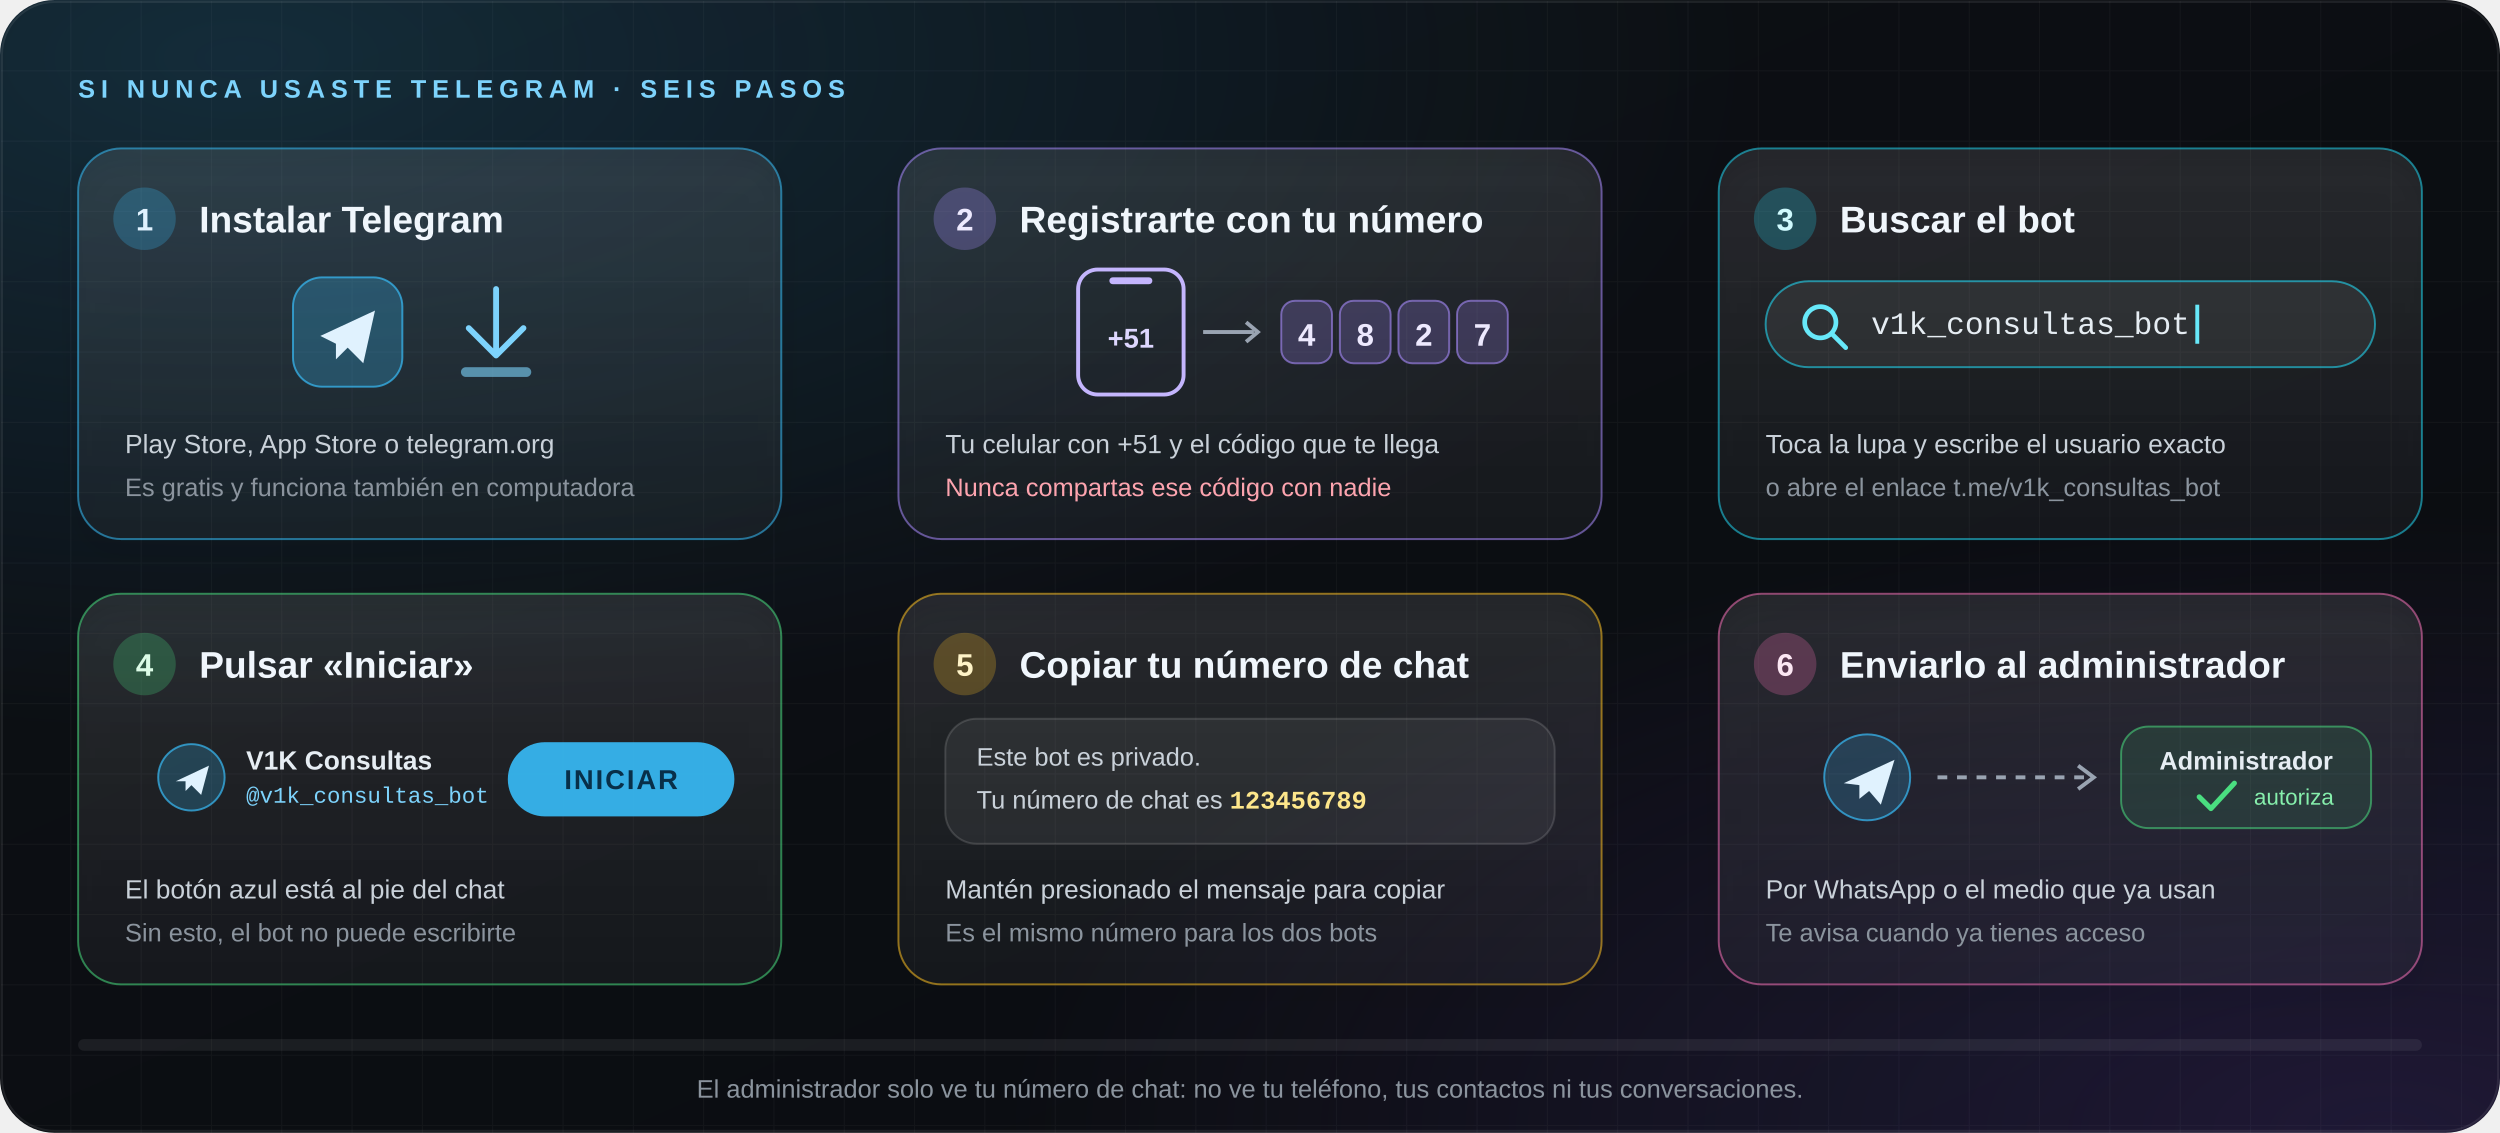
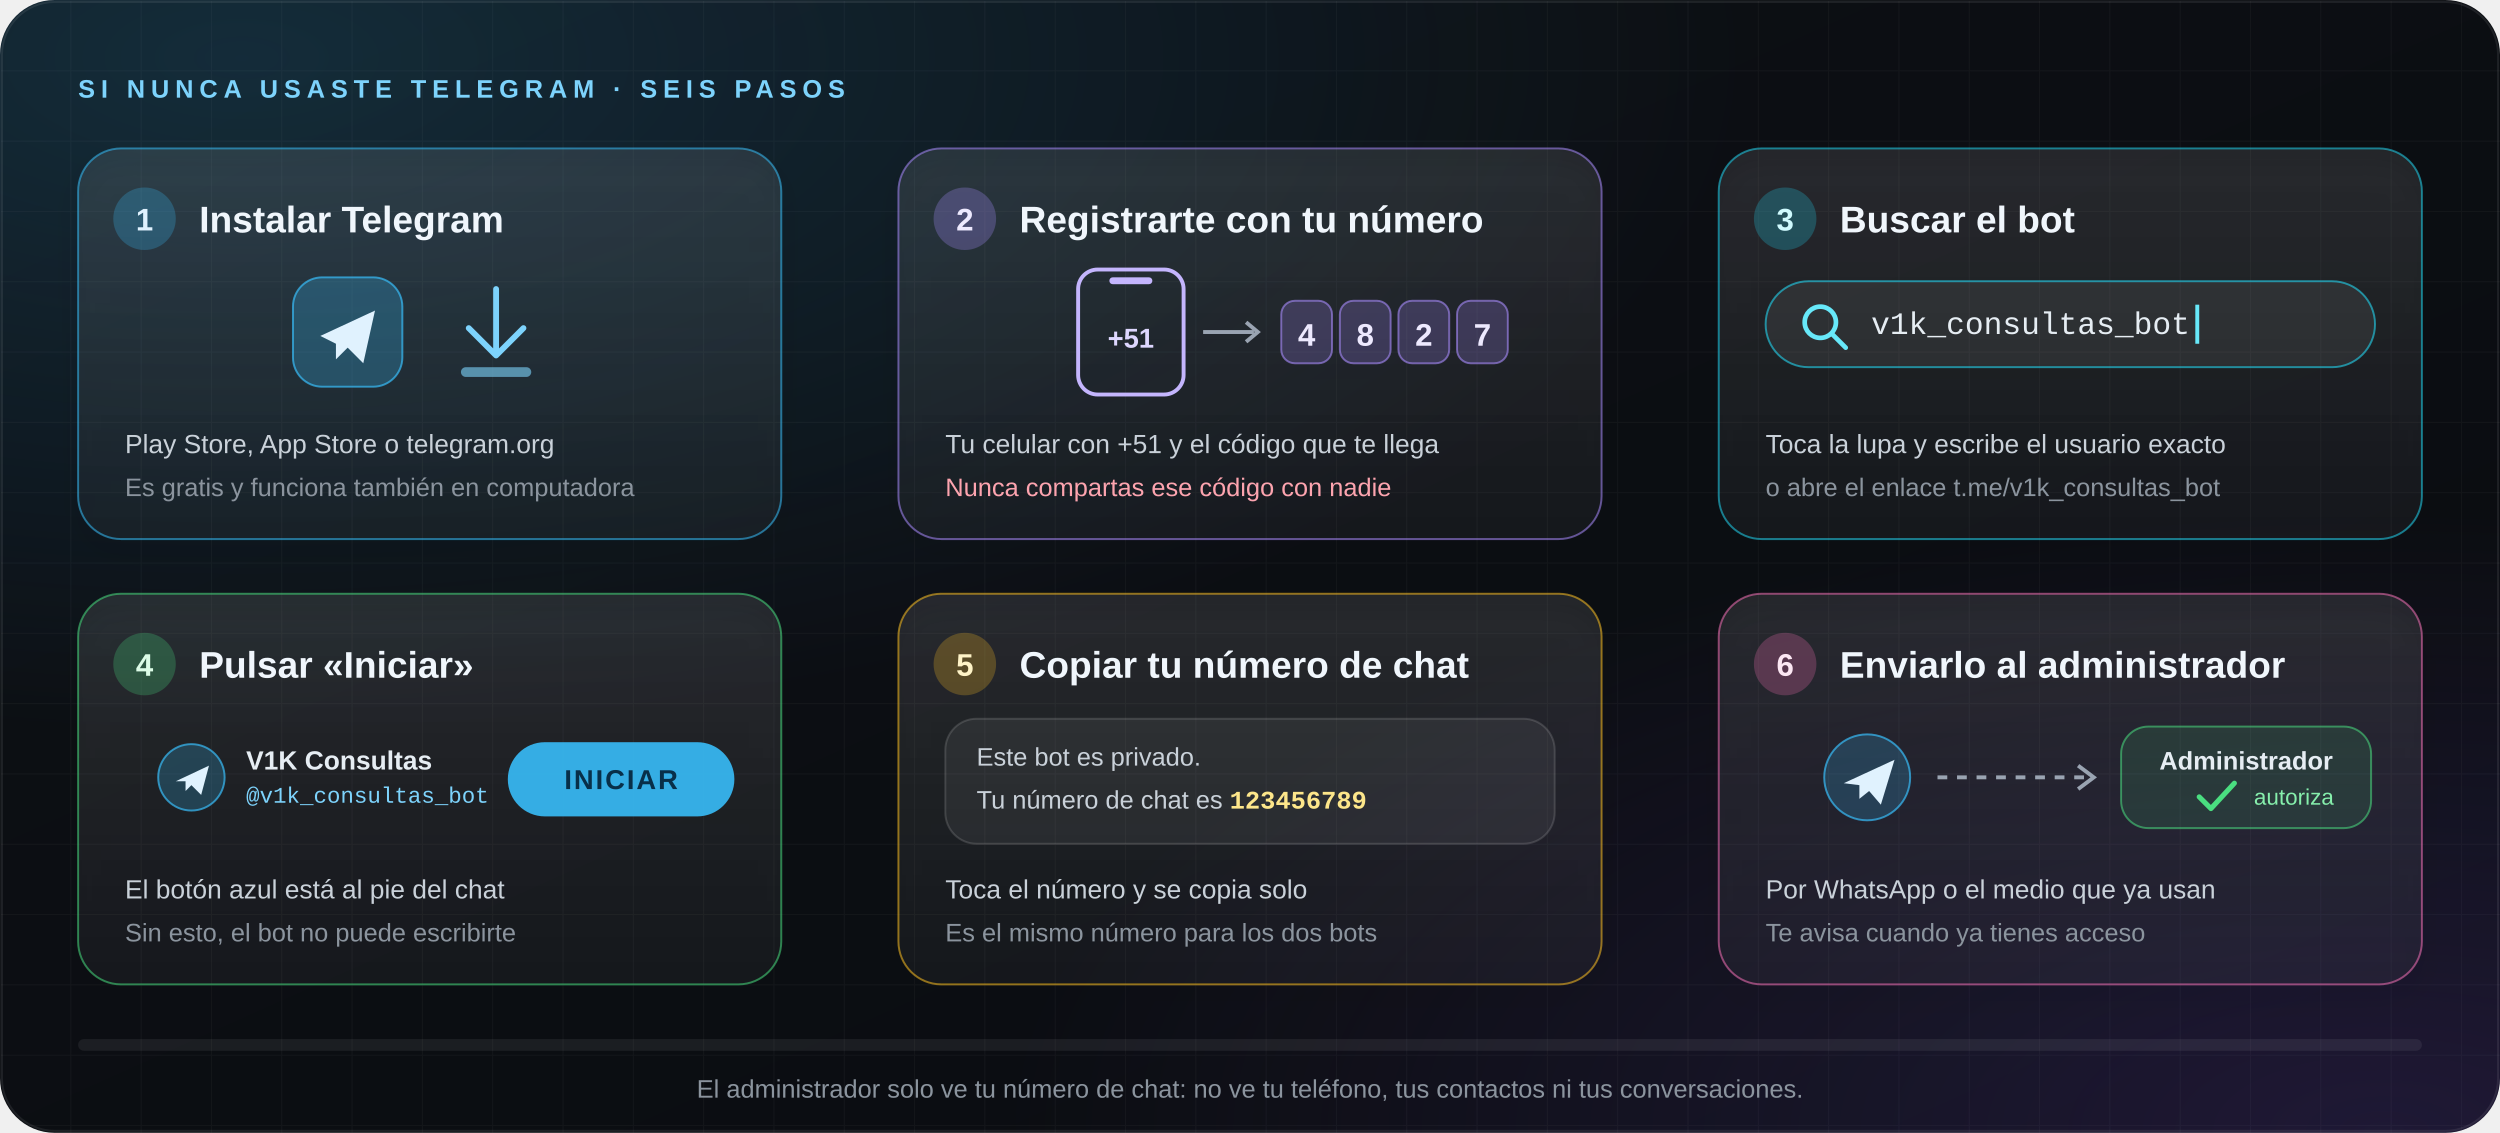
<svg xmlns="http://www.w3.org/2000/svg" width="1280" height="580" viewBox="0 0 1280 580" role="img" aria-labelledby="t d">
  <defs>
    <linearGradient id="bg" x1="0" y1="0" x2="1" y2="1">
      <stop offset="0" stop-color="#0d1015" />
      <stop offset="1" stop-color="#0a0c10" />
    </linearGradient>
    <radialGradient id="gB" cx="0.1" cy="0.05" r="0.6">
      <stop offset="0" stop-color="#38bdf8" stop-opacity="0.16" />
      <stop offset="1" stop-color="#38bdf8" stop-opacity="0" />
    </radialGradient>
    <radialGradient id="gV" cx="0.95" cy="1" r="0.55">
      <stop offset="0" stop-color="#8b5cf6" stop-opacity="0.16" />
      <stop offset="1" stop-color="#8b5cf6" stop-opacity="0" />
    </radialGradient>
    <linearGradient id="glass" x1="0" y1="0" x2="0" y2="1">
      <stop offset="0" stop-color="#ffffff" stop-opacity="0.09" />
      <stop offset="1" stop-color="#ffffff" stop-opacity="0.03" />
    </linearGradient>
    <pattern id="grid" width="36" height="36" patternUnits="userSpaceOnUse">
      <path d="M36 0H0V36" fill="none" stroke="#ffffff" stroke-opacity="0.035" />
    </pattern>
    <filter id="sh" x="-20%" y="-20%" width="140%" height="150%">
      <feDropShadow dx="0" dy="8" stdDeviation="8" flood-color="#000" flood-opacity="0.5" />
    </filter>
    <style>
    @keyframes p1 { 0%, 3% { opacity: 0; transform: translateY(14px); } 6%, 94% { opacity: 1; transform: none; } 97%, 100% { opacity: 0; transform: none; } }
    @keyframes p2 { 0%, 18% { opacity: 0; transform: translateY(14px); } 21%, 94% { opacity: 1; transform: none; } 97%, 100% { opacity: 0; transform: none; } }
    @keyframes p3 { 0%, 33% { opacity: 0; transform: translateY(14px); } 36%, 94% { opacity: 1; transform: none; } 97%, 100% { opacity: 0; transform: none; } }
    @keyframes p4 { 0%, 48% { opacity: 0; transform: translateY(14px); } 51%, 94% { opacity: 1; transform: none; } 97%, 100% { opacity: 0; transform: none; } }
    @keyframes p5 { 0%, 63% { opacity: 0; transform: translateY(14px); } 66%, 94% { opacity: 1; transform: none; } 97%, 100% { opacity: 0; transform: none; } }
    @keyframes p6 { 0%, 78% { opacity: 0; transform: translateY(14px); } 81%, 94% { opacity: 1; transform: none; } 97%, 100% { opacity: 0; transform: none; } }
    .p1 { animation: p1 18s ease-out infinite; } .p2 { animation: p2 18s ease-out infinite; } .p3 { animation: p3 18s ease-out infinite; }
    .p4 { animation: p4 18s ease-out infinite; } .p5 { animation: p5 18s ease-out infinite; } .p6 { animation: p6 18s ease-out infinite; }
    @keyframes cursor { 0%, 49% { opacity: 1; } 50%, 100% { opacity: 0; } }
    .cursor { animation: cursor 1s steps(1) infinite; }
    @keyframes latido { 0%, 100% { transform: scale(1); } 50% { transform: scale(1.06); } }
    .latido { animation: latido 1.6s ease-in-out infinite; transform-box: fill-box; transform-origin: center; }
    @keyframes sube { 0%, 100% { transform: translateY(0); } 50% { transform: translateY(-5px); } }
    .sube { animation: sube 2s ease-in-out infinite; }
    @media (prefers-reduced-motion: reduce) { *, *::before, *::after { animation: none !important; } .anim { display: none; } }</style>
  </defs>
  <rect width="1280" height="580" rx="28" fill="url(#bg)" />
  <rect width="1280" height="580" rx="28" fill="url(#grid)" />
  <rect width="1280" height="580" rx="28" fill="url(#gB)" />
  <rect width="1280" height="580" rx="28" fill="url(#gV)" />
  <rect x="1" y="1" width="1278" height="578" rx="27" fill="none" stroke="#ffffff" stroke-opacity="0.08" />
  <g font-family="'Segoe UI','Helvetica Neue',Arial,sans-serif">
    <text x="40" y="50" font-size="13" font-weight="700" letter-spacing="3" fill="#7dd3fc">SI NUNCA USASTE TELEGRAM · SEIS PASOS</text>
    <g class="p1">
      <g transform="translate(40 76)">
        <g filter="url(#sh)">
          <rect width="360" height="200" rx="22" fill="url(#glass)" stroke="#38bdf8" stroke-opacity="0.55" />
        </g>
        <circle cx="34" cy="36" r="16" fill="#38bdf8" fill-opacity="0.25" />
        <text x="34" y="42" text-anchor="middle" font-size="16" font-weight="800" fill="#e0f2fe">1</text>
        <text x="62" y="43" font-size="19" font-weight="700" fill="#f0f6fc">Instalar Telegram</text>
        <rect x="110" y="66" width="56" height="56" rx="15" fill="#38bdf8" fill-opacity="0.25" stroke="#38bdf8" stroke-opacity="0.7" />
        <path d="M124 96 L152 83 L146 110 L138 102 L132 108 L132 100 Z" fill="#e0f2fe" />
        <g class="sube">
          <path d="M214 72 V104 M200 92 L214 106 L228 92" fill="none" stroke="#7dd3fc" stroke-width="3" stroke-linecap="round" stroke-linejoin="round" />
        </g>
        <rect x="196" y="112" width="36" height="5" rx="2.5" fill="#7dd3fc" fill-opacity="0.6" />
        <text x="24" y="156" font-size="13.5" fill="#c9d1d9">Play Store, App Store o telegram.org</text>
        <text x="24" y="178" font-size="13" fill="#8b949e">Es gratis y funciona también en computadora</text>
      </g>
    </g>
    <g class="p2">
      <g transform="translate(460 76)">
        <g filter="url(#sh)">
          <rect width="360" height="200" rx="22" fill="url(#glass)" stroke="#a78bfa" stroke-opacity="0.55" />
        </g>
        <circle cx="34" cy="36" r="16" fill="#a78bfa" fill-opacity="0.28" />
        <text x="34" y="42" text-anchor="middle" font-size="16" font-weight="800" fill="#ede9fe">2</text>
        <text x="62" y="43" font-size="19" font-weight="700" fill="#f0f6fc">Registrarte con tu número</text>
        <rect x="92" y="62" width="54" height="64" rx="10" fill="none" stroke="#c4b5fd" stroke-width="2" />
        <rect x="108" y="66" width="22" height="3.5" rx="1.7" fill="#c4b5fd" />
        <text x="119" y="102" text-anchor="middle" font-size="14" font-weight="700" fill="#ddd6fe">+51</text>
        <path d="M156 94 H182" stroke="#9aa4b2" stroke-width="2" />
        <path d="M178 89 L184 94 L178 99" fill="none" stroke="#9aa4b2" stroke-width="2" />
        <g fill="#a78bfa" fill-opacity="0.22" stroke="#a78bfa" stroke-opacity="0.6">
          <rect x="196" y="78" width="26" height="32" rx="7" />
          <rect x="226" y="78" width="26" height="32" rx="7" />
          <rect x="256" y="78" width="26" height="32" rx="7" />
          <rect x="286" y="78" width="26" height="32" rx="7" />
        </g>
        <g font-size="16" font-weight="700" fill="#ede9fe" text-anchor="middle">
          <text x="209" y="101">4</text>
          <text x="239" y="101">8</text>
          <text x="269" y="101">2</text>
          <text x="299" y="101">7</text>
        </g>
        <text x="24" y="156" font-size="13.5" fill="#c9d1d9">Tu celular con +51 y el código que te llega</text>
        <text x="24" y="178" font-size="13" fill="#fda4af">Nunca compartas ese código con nadie</text>
      </g>
    </g>
    <g class="p3">
      <g transform="translate(880 76)">
        <g filter="url(#sh)">
          <rect width="360" height="200" rx="22" fill="url(#glass)" stroke="#22d3ee" stroke-opacity="0.55" />
        </g>
        <circle cx="34" cy="36" r="16" fill="#22d3ee" fill-opacity="0.25" />
        <text x="34" y="42" text-anchor="middle" font-size="16" font-weight="800" fill="#cffafe">3</text>
        <text x="62" y="43" font-size="19" font-weight="700" fill="#f0f6fc">Buscar el bot</text>
        <rect x="24" y="68" width="312" height="44" rx="22" fill="#ffffff" fill-opacity="0.07" stroke="#22d3ee" stroke-opacity="0.6" />
        <circle cx="52" cy="89" r="8" fill="none" stroke="#67e8f9" stroke-width="2.4" />
        <path d="M58 95 L65 102" stroke="#67e8f9" stroke-width="2.4" stroke-linecap="round" />
        <text x="78" y="95" font-size="16" font-family="Consolas,'Courier New',monospace" fill="#e6edf3">v1k_consultas_bot</text>
        <rect class="cursor" x="244" y="80" width="2" height="20" fill="#67e8f9" />
        <text x="24" y="156" font-size="13.5" fill="#c9d1d9">Toca la lupa y escribe el usuario exacto</text>
        <text x="24" y="178" font-size="13" fill="#8b949e">o abre el enlace t.me/v1k_consultas_bot</text>
      </g>
    </g>
    <g class="p4">
      <g transform="translate(40 304)">
        <g filter="url(#sh)">
          <rect width="360" height="200" rx="22" fill="url(#glass)" stroke="#4ade80" stroke-opacity="0.55" />
        </g>
        <circle cx="34" cy="36" r="16" fill="#4ade80" fill-opacity="0.25" />
        <text x="34" y="42" text-anchor="middle" font-size="16" font-weight="800" fill="#dcfce7">4</text>
        <text x="62" y="43" font-size="19" font-weight="700" fill="#f0f6fc">Pulsar «Iniciar»</text>
        <circle cx="58" cy="94" r="17" fill="#38bdf8" fill-opacity="0.22" stroke="#38bdf8" stroke-opacity="0.7" />
        <path d="M50 96 L67 88 L63 103 L58 98 L55 101 L55 96 Z" fill="#e0f2fe" />
        <text x="86" y="90" font-size="13.5" font-weight="700" fill="#e6edf3">V1K Consultas</text>
        <text x="86" y="107" font-size="11.5" font-family="Consolas,'Courier New',monospace" fill="#7dd3fc">@v1k_consultas_bot</text>
        <g class="latido">
          <rect x="220" y="76" width="116" height="38" rx="19" fill="#38bdf8" fill-opacity="0.9" />
          <text x="278" y="100" text-anchor="middle" font-size="14" font-weight="800" fill="#082f49" letter-spacing="1">INICIAR</text>
        </g>
        <text x="24" y="156" font-size="13.5" fill="#c9d1d9">El botón azul está al pie del chat</text>
        <text x="24" y="178" font-size="13" fill="#8b949e">Sin esto, el bot no puede escribirte</text>
      </g>
    </g>
    <g class="p5">
      <g transform="translate(460 304)">
        <g filter="url(#sh)">
          <rect width="360" height="200" rx="22" fill="url(#glass)" stroke="#fbbf24" stroke-opacity="0.55" />
        </g>
        <circle cx="34" cy="36" r="16" fill="#fbbf24" fill-opacity="0.25" />
        <text x="34" y="42" text-anchor="middle" font-size="16" font-weight="800" fill="#fef3c7">5</text>
        <text x="62" y="43" font-size="19" font-weight="700" fill="#f0f6fc">Copiar tu número de chat</text>
        <rect x="24" y="64" width="312" height="64" rx="16" fill="#ffffff" fill-opacity="0.06" stroke="#ffffff" stroke-opacity="0.14" />
        <text x="40" y="88" font-size="13" fill="#c9d1d9">Este bot es privado.</text>
        <text x="40" y="110" font-size="13" fill="#c9d1d9">Tu número de chat es <tspan font-weight="800" fill="#fde68a" font-family="Consolas,'Courier New',monospace">123456789</tspan>
        </text>
-         <text x="24" y="156" font-size="13.5" fill="#c9d1d9">Mantén presionado el mensaje para copiar</text>
+         <text x="24" y="156" font-size="13.5" fill="#c9d1d9">Toca el número y se copia solo</text>
        <text x="24" y="178" font-size="13" fill="#8b949e">Es el mismo número para los dos bots</text>
      </g>
    </g>
    <g class="p6">
      <g transform="translate(880 304)">
        <g filter="url(#sh)">
          <rect width="360" height="200" rx="22" fill="url(#glass)" stroke="#f472b6" stroke-opacity="0.55" />
        </g>
        <circle cx="34" cy="36" r="16" fill="#f472b6" fill-opacity="0.25" />
        <text x="34" y="42" text-anchor="middle" font-size="16" font-weight="800" fill="#fce7f3">6</text>
        <text x="62" y="43" font-size="19" font-weight="700" fill="#f0f6fc">Enviarlo al administrador</text>
        <g class="sube">
          <circle cx="76" cy="94" r="22" fill="#38bdf8" fill-opacity="0.2" stroke="#38bdf8" stroke-opacity="0.7" />
          <path d="M64 97 L90 85 L83 108 L77 101 L72 105 L72 98 Z" fill="#e0f2fe" />
        </g>
        <path d="M112 94 H190" stroke="#9aa4b2" stroke-width="2" stroke-dasharray="5 5" />
        <path d="M184 88 L192 94 L184 100" fill="none" stroke="#9aa4b2" stroke-width="2" />
        <rect x="206" y="68" width="128" height="52" rx="14" fill="#4ade80" fill-opacity="0.12" stroke="#4ade80" stroke-opacity="0.55" />
        <text x="270" y="90" text-anchor="middle" font-size="13" font-weight="700" fill="#e6edf3">Administrador</text>
        <path d="M246 104 l6 6 l12 -13" fill="none" stroke="#4ade80" stroke-width="2.6" stroke-linecap="round" stroke-linejoin="round" />
        <text x="274" y="108" font-size="11.5" fill="#86efac">autoriza</text>
        <text x="24" y="156" font-size="13.5" fill="#c9d1d9">Por WhatsApp o el medio que ya usan</text>
        <text x="24" y="178" font-size="13" fill="#8b949e">Te avisa cuando ya tienes acceso</text>
      </g>
    </g>
    <rect x="40" y="532" width="1200" height="6" rx="3" fill="#ffffff" fill-opacity="0.07" />
    <rect class="anim" x="40" y="532" width="0" height="6" rx="3" fill="#38bdf8">
      <animate attributeName="width" values="0;1200;1200;0" keyTimes="0;0.94;0.97;1" dur="18s" repeatCount="indefinite" />
    </rect>
    <text x="640" y="562" text-anchor="middle" font-size="13" fill="#8b949e">El administrador solo ve tu número de chat: no ve tu teléfono, tus contactos ni tus conversaciones.</text>
  </g>
</svg>
